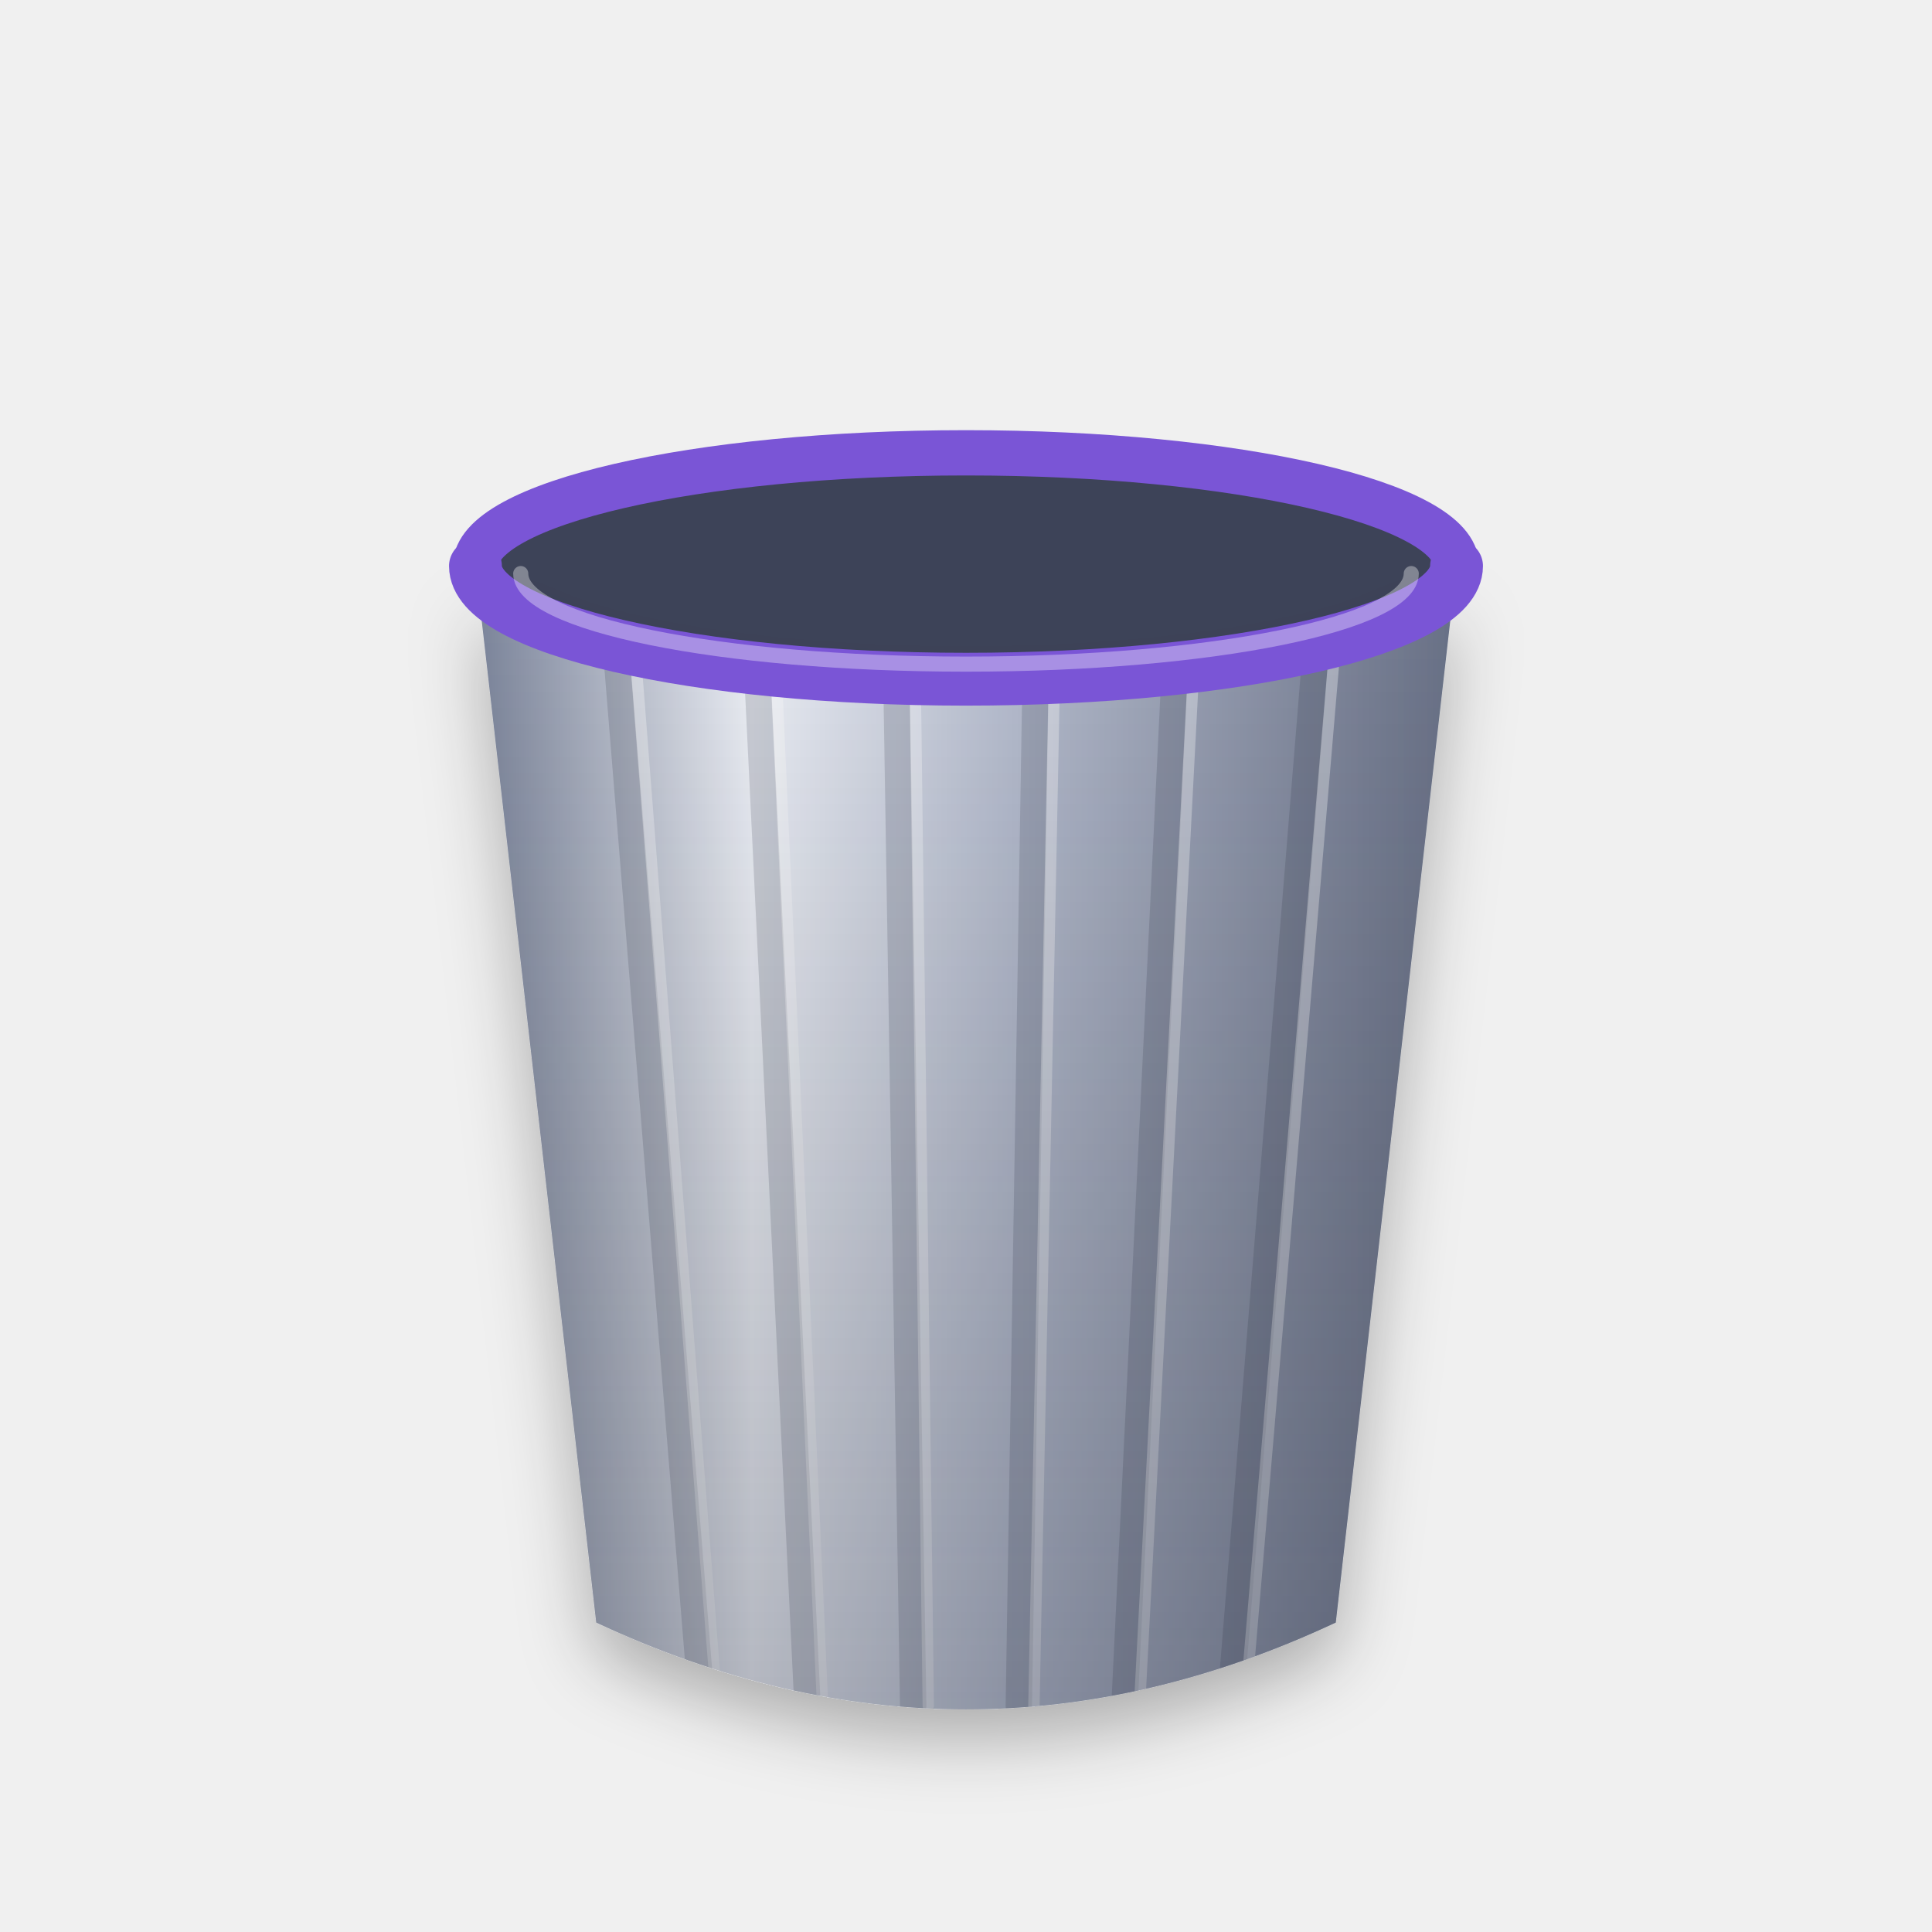
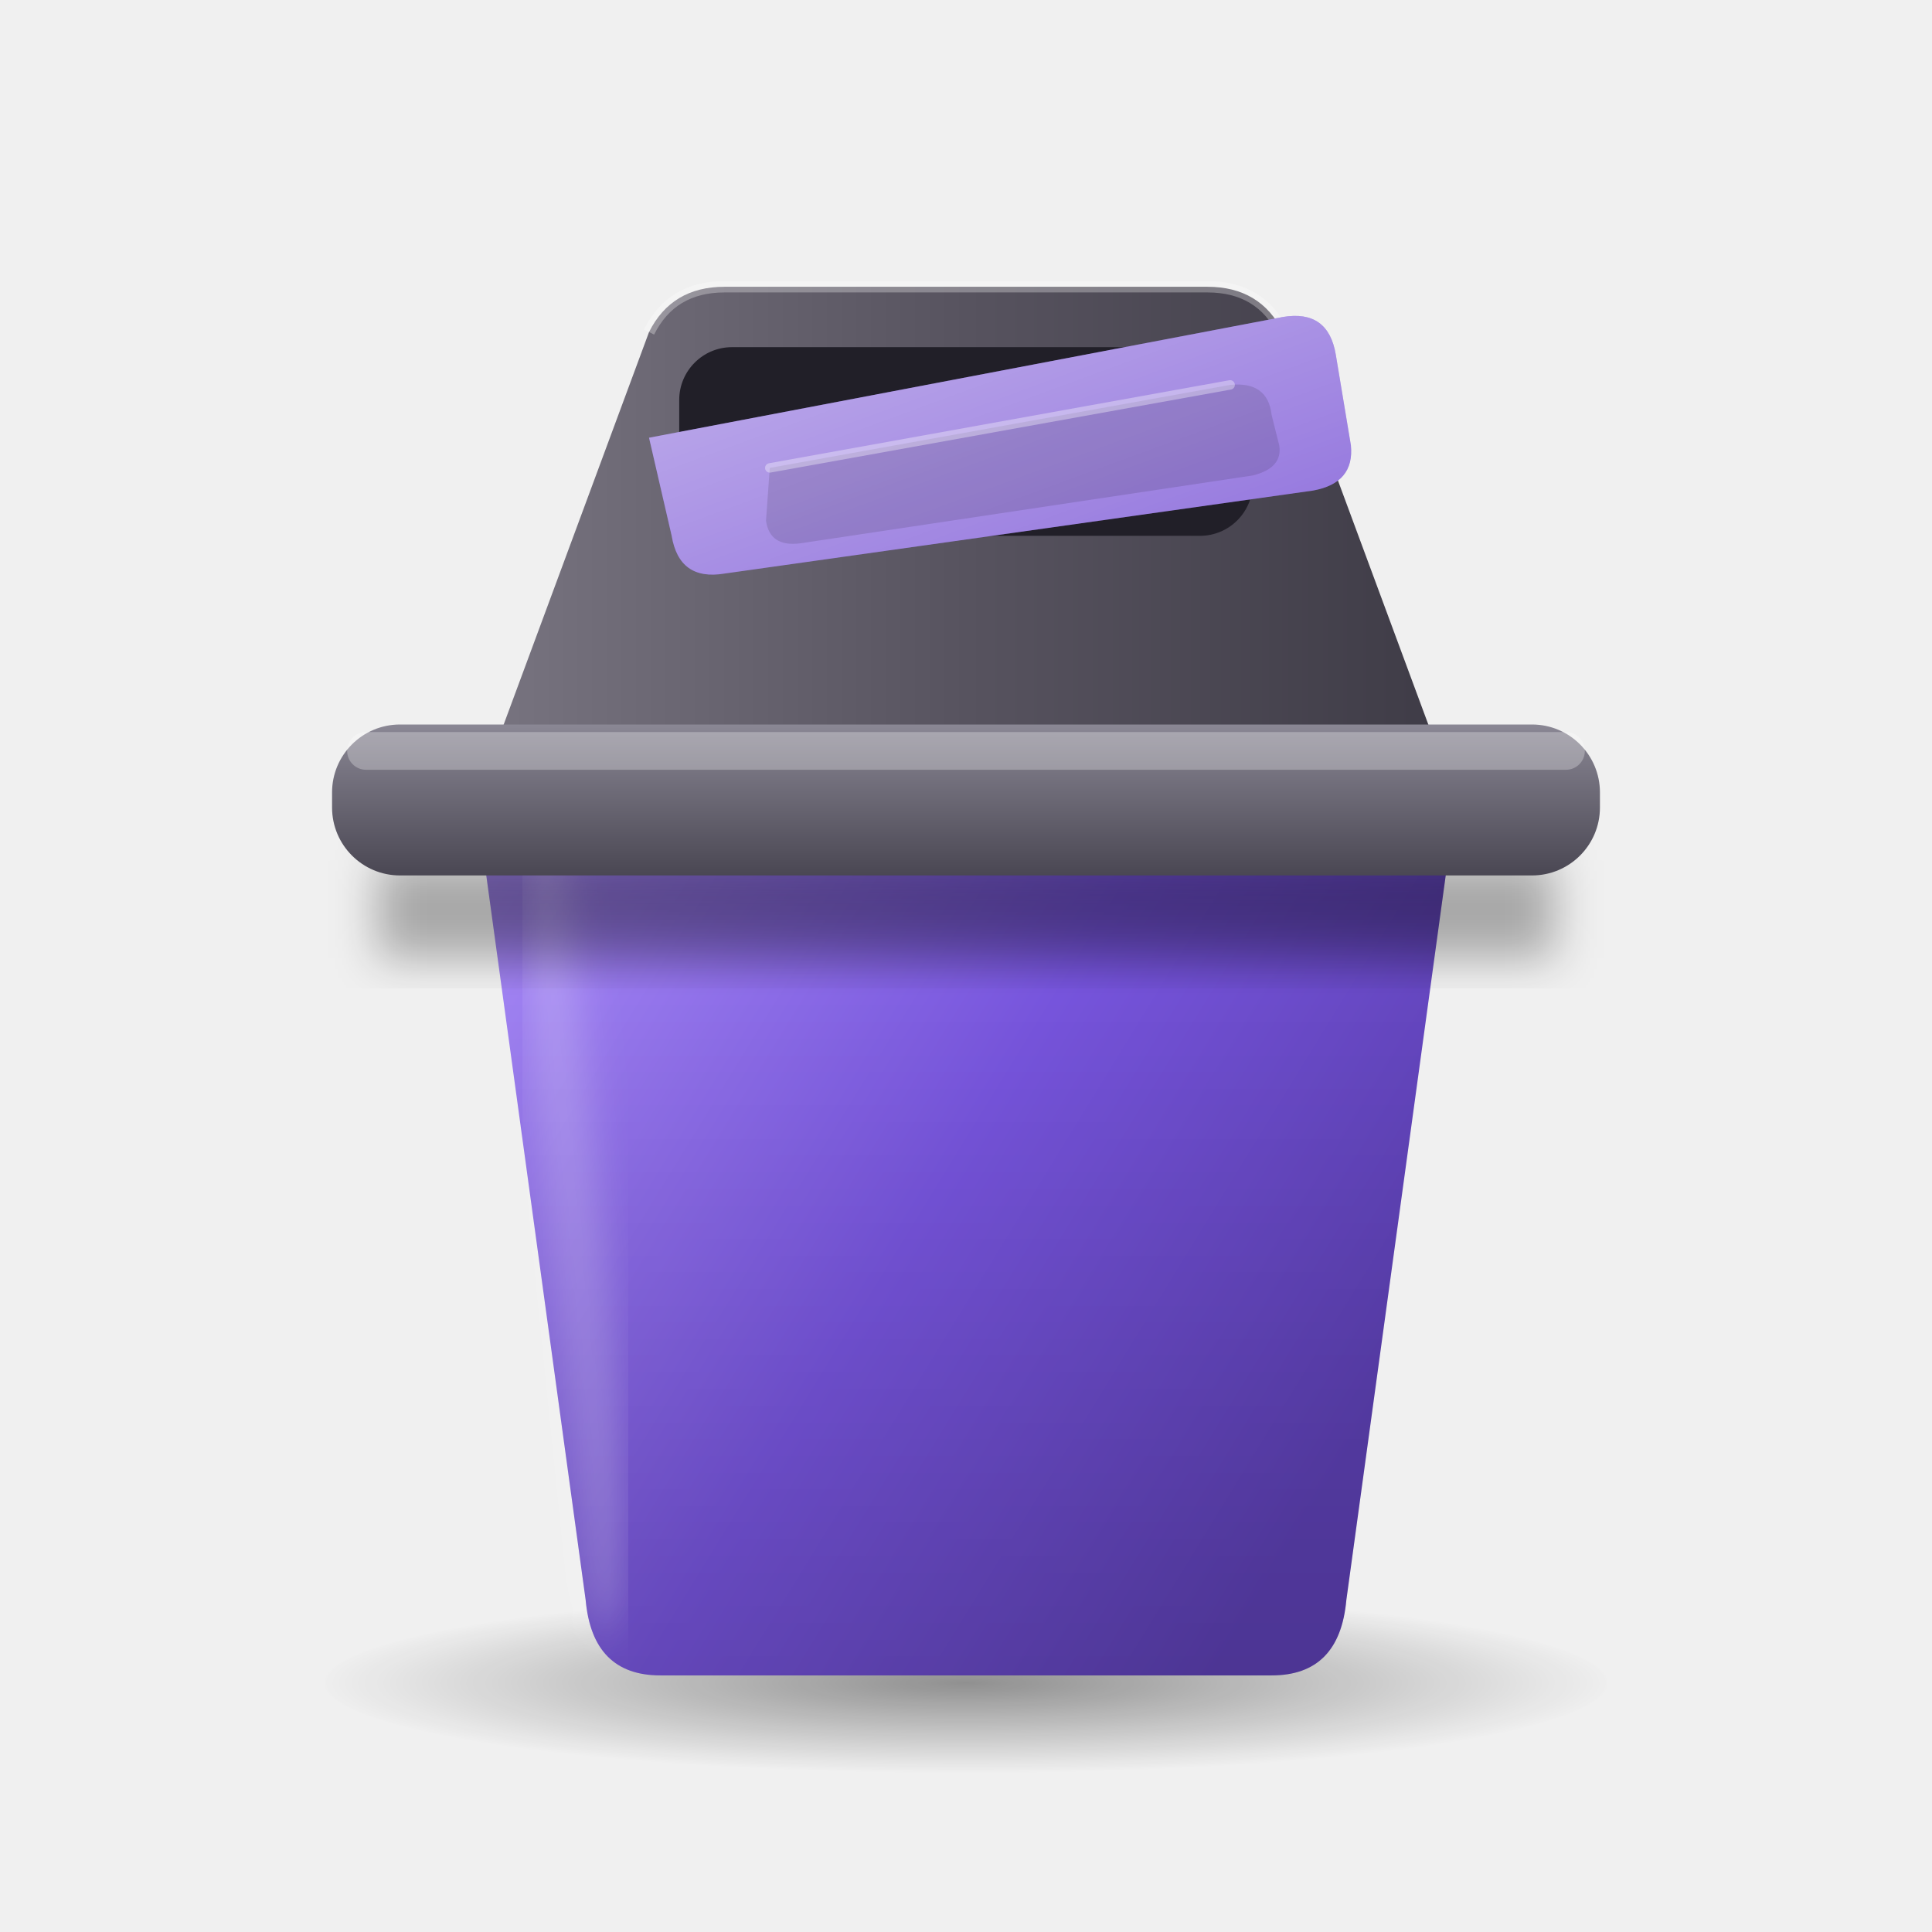
<svg xmlns="http://www.w3.org/2000/svg" viewBox="0 0 512 512">
  <defs>
-     <linearGradient id="bin" x1="0" y1="0" x2="1" y2="0">
-       <stop offset="0" stop-color="#7d869c" />
-       <stop offset="0.28" stop-color="#eef1f8" />
-       <stop offset="0.55" stop-color="#b6bdcf" />
-       <stop offset="1" stop-color="#6a7288" />
+     <linearGradient id="body" x1="0" y1="0" x2="1" y2="0.55">
+       <stop offset="0" stop-color="#a98cf6" />
+       <stop offset="0.55" stop-color="#7654dc" />
+       <stop offset="1" stop-color="#5b3fb0" />
    </linearGradient>
-     <linearGradient id="binfade" x1="0" y1="0" x2="0" y2="1">
-       <stop offset="0" stop-color="#000" stop-opacity="0" />
-       <stop offset="1" stop-color="#1d2233" stop-opacity="0.3" />
+     <linearGradient id="bodyshade" x1="0" y1="0" x2="0" y2="1">
+       <stop offset="0" stop-color="#000" stop-opacity="0.28" />
+       <stop offset="0.22" stop-color="#000" stop-opacity="0" />
+       <stop offset="1" stop-color="#000" stop-opacity="0.16" />
    </linearGradient>
-     <clipPath id="binclip">
-       <path d="M126 150 A130 30 0 0 0 386 150 L354 430 Q256 476 158 430z" />
-     </clipPath>
-     <filter id="tsh" x="-15%" y="-15%" width="130%" height="135%">
-       <feDropShadow dx="0" dy="8" stdDeviation="9" flood-color="#000" flood-opacity="0.28" />
+     <linearGradient id="grey" x1="0" y1="0" x2="0" y2="1">
+       <stop offset="0" stop-color="#8a8794" />
+       <stop offset="1" stop-color="#4a4753" />
+     </linearGradient>
+     <linearGradient id="hood" x1="0" y1="0" x2="1" y2="0">
+       <stop offset="0" stop-color="#77737f" />
+       <stop offset="0.5" stop-color="#57535f" />
+       <stop offset="1" stop-color="#3f3c47" />
+     </linearGradient>
+     <linearGradient id="flap" x1="0" y1="0" x2="1" y2="1">
+       <stop offset="0" stop-color="#ffffff" stop-opacity="0.55" />
+       <stop offset="1" stop-color="#ffffff" stop-opacity="0.15" />
+     </linearGradient>
+     <radialGradient id="gshadow">
+       <stop offset="0" stop-color="#000" stop-opacity="0.4" />
+       <stop offset="1" stop-color="#000" stop-opacity="0" />
+     </radialGradient>
+     <filter id="soft" x="-20%" y="-20%" width="140%" height="150%">
+       <feGaussianBlur stdDeviation="6" />
    </filter>
  </defs>
-   <ellipse cx="256" cy="150" rx="130" ry="30" fill="#3d4358" />
-   <path d="M126 150 A130 30 0 0 1 386 150" fill="none" stroke="#7a55d6" stroke-width="12" stroke-linecap="round" />
-   <g filter="url(#tsh)">
-     <path d="M126 150 A130 30 0 0 0 386 150 L354 430 Q256 476 158 430z" fill="url(#bin)" />
+   <ellipse cx="256" cy="446" rx="170" ry="24" fill="url(#gshadow)" />
+   <g transform="translate(256 0) scale(0.9 1) translate(-256 0)">
+     <path d="M112 214 H400 L368 424 Q366 444 346 444 H166 Q146 444 144 424z" fill="url(#body)" />
+     <path d="M112 214 H400 L368 424 Q366 444 346 444 H166 Q146 444 144 424z" fill="url(#bodyshade)" />
+     <path d="M130 230 L152 424" stroke="#fff" stroke-opacity="0.22" stroke-width="14" stroke-linecap="round" filter="url(#soft)" />
  </g>
-   <g clip-path="url(#binclip)">
-     <path d="M163.1 170 L186.0 452" stroke="#1d2233" stroke-opacity="0.16" stroke-width="7" stroke-linecap="round" />
-     <path d="M168.1 170 L190.0 452" stroke="#fff" stroke-opacity="0.35" stroke-width="3" stroke-linecap="round" />
-     <path d="M200.3 170 L214.0 452" stroke="#1d2233" stroke-opacity="0.16" stroke-width="7" stroke-linecap="round" />
-     <path d="M205.3 170 L218.0 452" stroke="#fff" stroke-opacity="0.35" stroke-width="3" stroke-linecap="round" />
-     <path d="M237.4 170 L242.0 452" stroke="#1d2233" stroke-opacity="0.16" stroke-width="7" stroke-linecap="round" />
-     <path d="M242.4 170 L246.0 452" stroke="#fff" stroke-opacity="0.35" stroke-width="3" stroke-linecap="round" />
-     <path d="M274.6 170 L270.0 452" stroke="#1d2233" stroke-opacity="0.16" stroke-width="7" stroke-linecap="round" />
-     <path d="M279.6 170 L274.0 452" stroke="#fff" stroke-opacity="0.35" stroke-width="3" stroke-linecap="round" />
-     <path d="M311.7 170 L298.0 452" stroke="#1d2233" stroke-opacity="0.16" stroke-width="7" stroke-linecap="round" />
-     <path d="M316.7 170 L302.0 452" stroke="#fff" stroke-opacity="0.35" stroke-width="3" stroke-linecap="round" />
-     <path d="M348.9 170 L326.0 452" stroke="#1d2233" stroke-opacity="0.16" stroke-width="7" stroke-linecap="round" />
-     <path d="M353.9 170 L330.0 452" stroke="#fff" stroke-opacity="0.35" stroke-width="3" stroke-linecap="round" />
-     <rect x="100" y="150" width="320" height="330" fill="url(#binfade)" />
+   <rect x="100" y="228" width="312" height="26" fill="#000" fill-opacity="0.3" filter="url(#soft)" />
+   <g transform="translate(0 -34)">
+     <path d="M132 230 L172 122 Q178 110 192 110 H320 Q334 110 340 122 L380 230z" fill="url(#hood)" />
+     <path d="M172 122 Q178 110 192 110 H320 Q334 110 340 122" fill="none" stroke="#fff" stroke-opacity="0.3" stroke-width="3" />
+     <rect x="180" y="126" width="152" height="50" rx="14" fill="#211f28" />
+     <path d="M172 150 L340 118 Q352 116 354 128 L358 152 Q359 162 348 164 L192 186 Q180 188 178 176z" fill="#7a55d6" />
+     <path d="M172 150 L340 118 Q352 116 354 128 L358 152 Q359 162 348 164 L192 186 Q180 188 178 176z" fill="url(#flap)" />
+     <path d="M204 158 L326 136 Q336 135 337 144 L339 152 Q340 158 332 160 L212 178 Q204 179 203 172z" fill="#000" fill-opacity="0.12" />
+     <path d="M204 158 L326 136" stroke="#fff" stroke-opacity="0.35" stroke-width="2.5" stroke-linecap="round" />
  </g>
-   <path d="M126 150 A130 30 0 0 0 386 150" fill="none" stroke="#7a55d6" stroke-width="14" stroke-linecap="round" />
-   <path d="M138 152 A118 24 0 0 0 374 152" fill="none" stroke="#fff" stroke-opacity="0.35" stroke-width="4" stroke-linecap="round" />
+   <rect x="88" y="192" width="336" height="40" rx="18" fill="url(#grey)" />
+   <rect x="92" y="194" width="328" height="10" rx="5" fill="#fff" fill-opacity="0.28" />
</svg>
